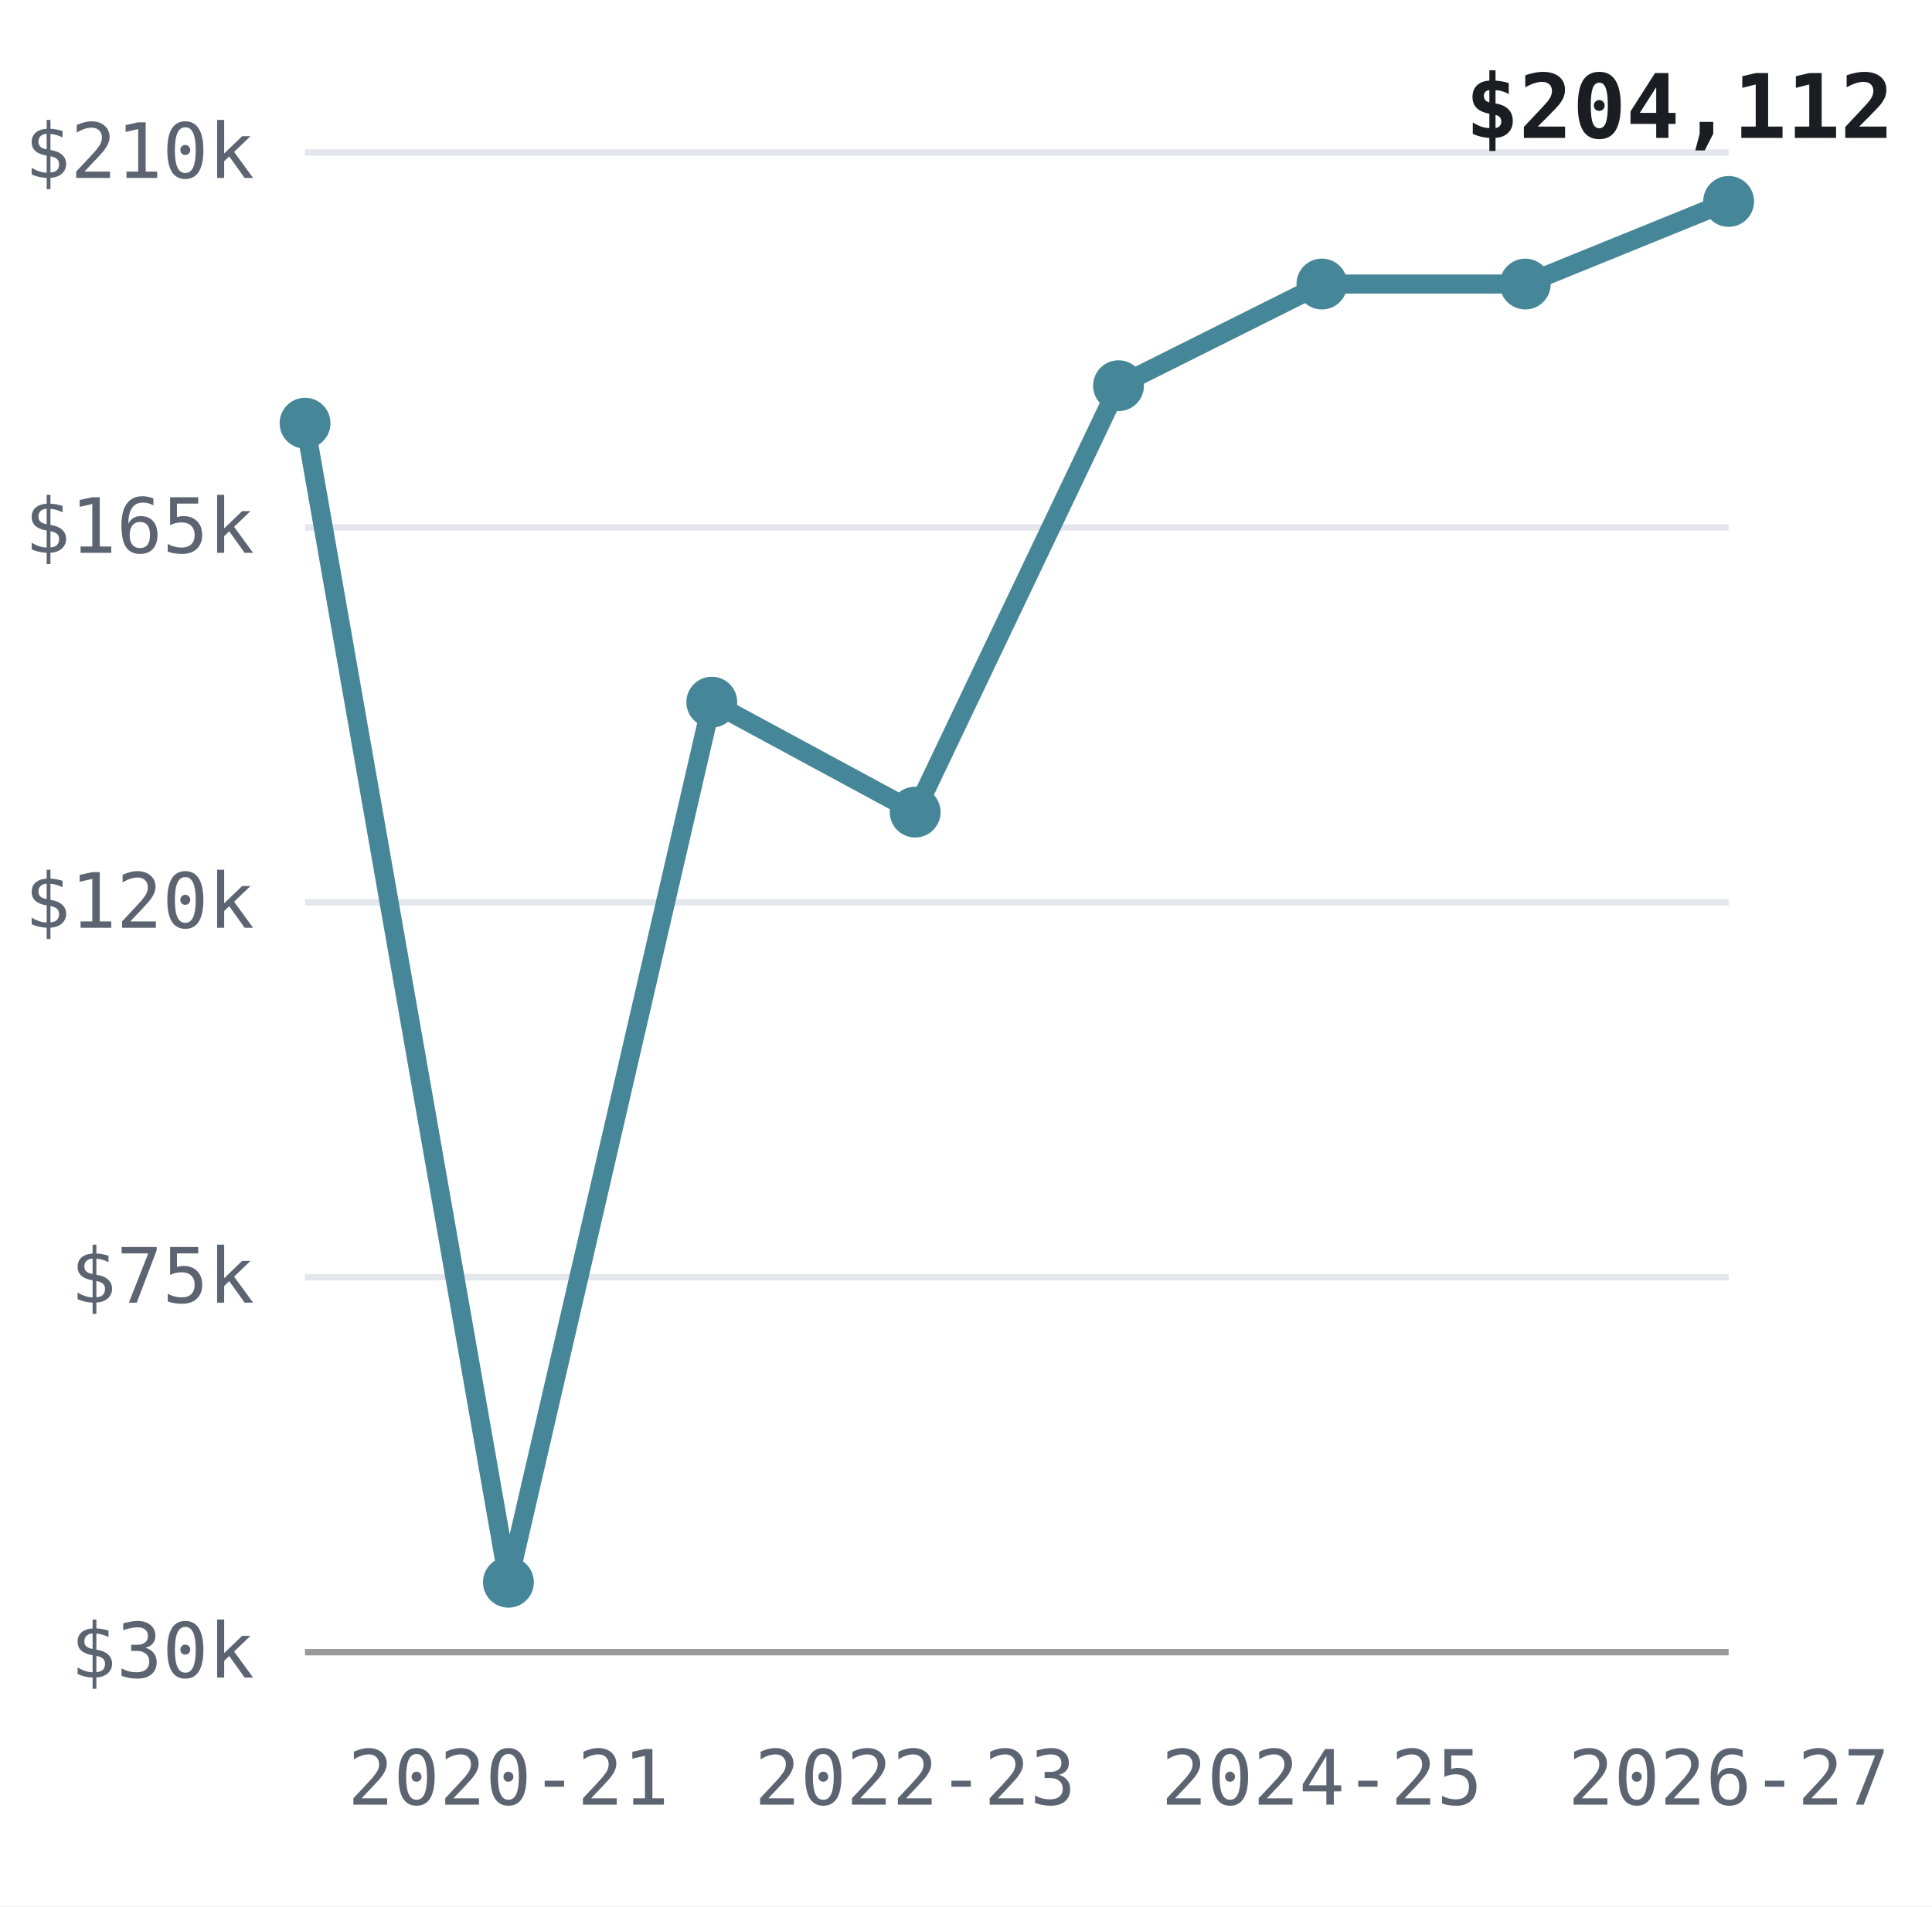
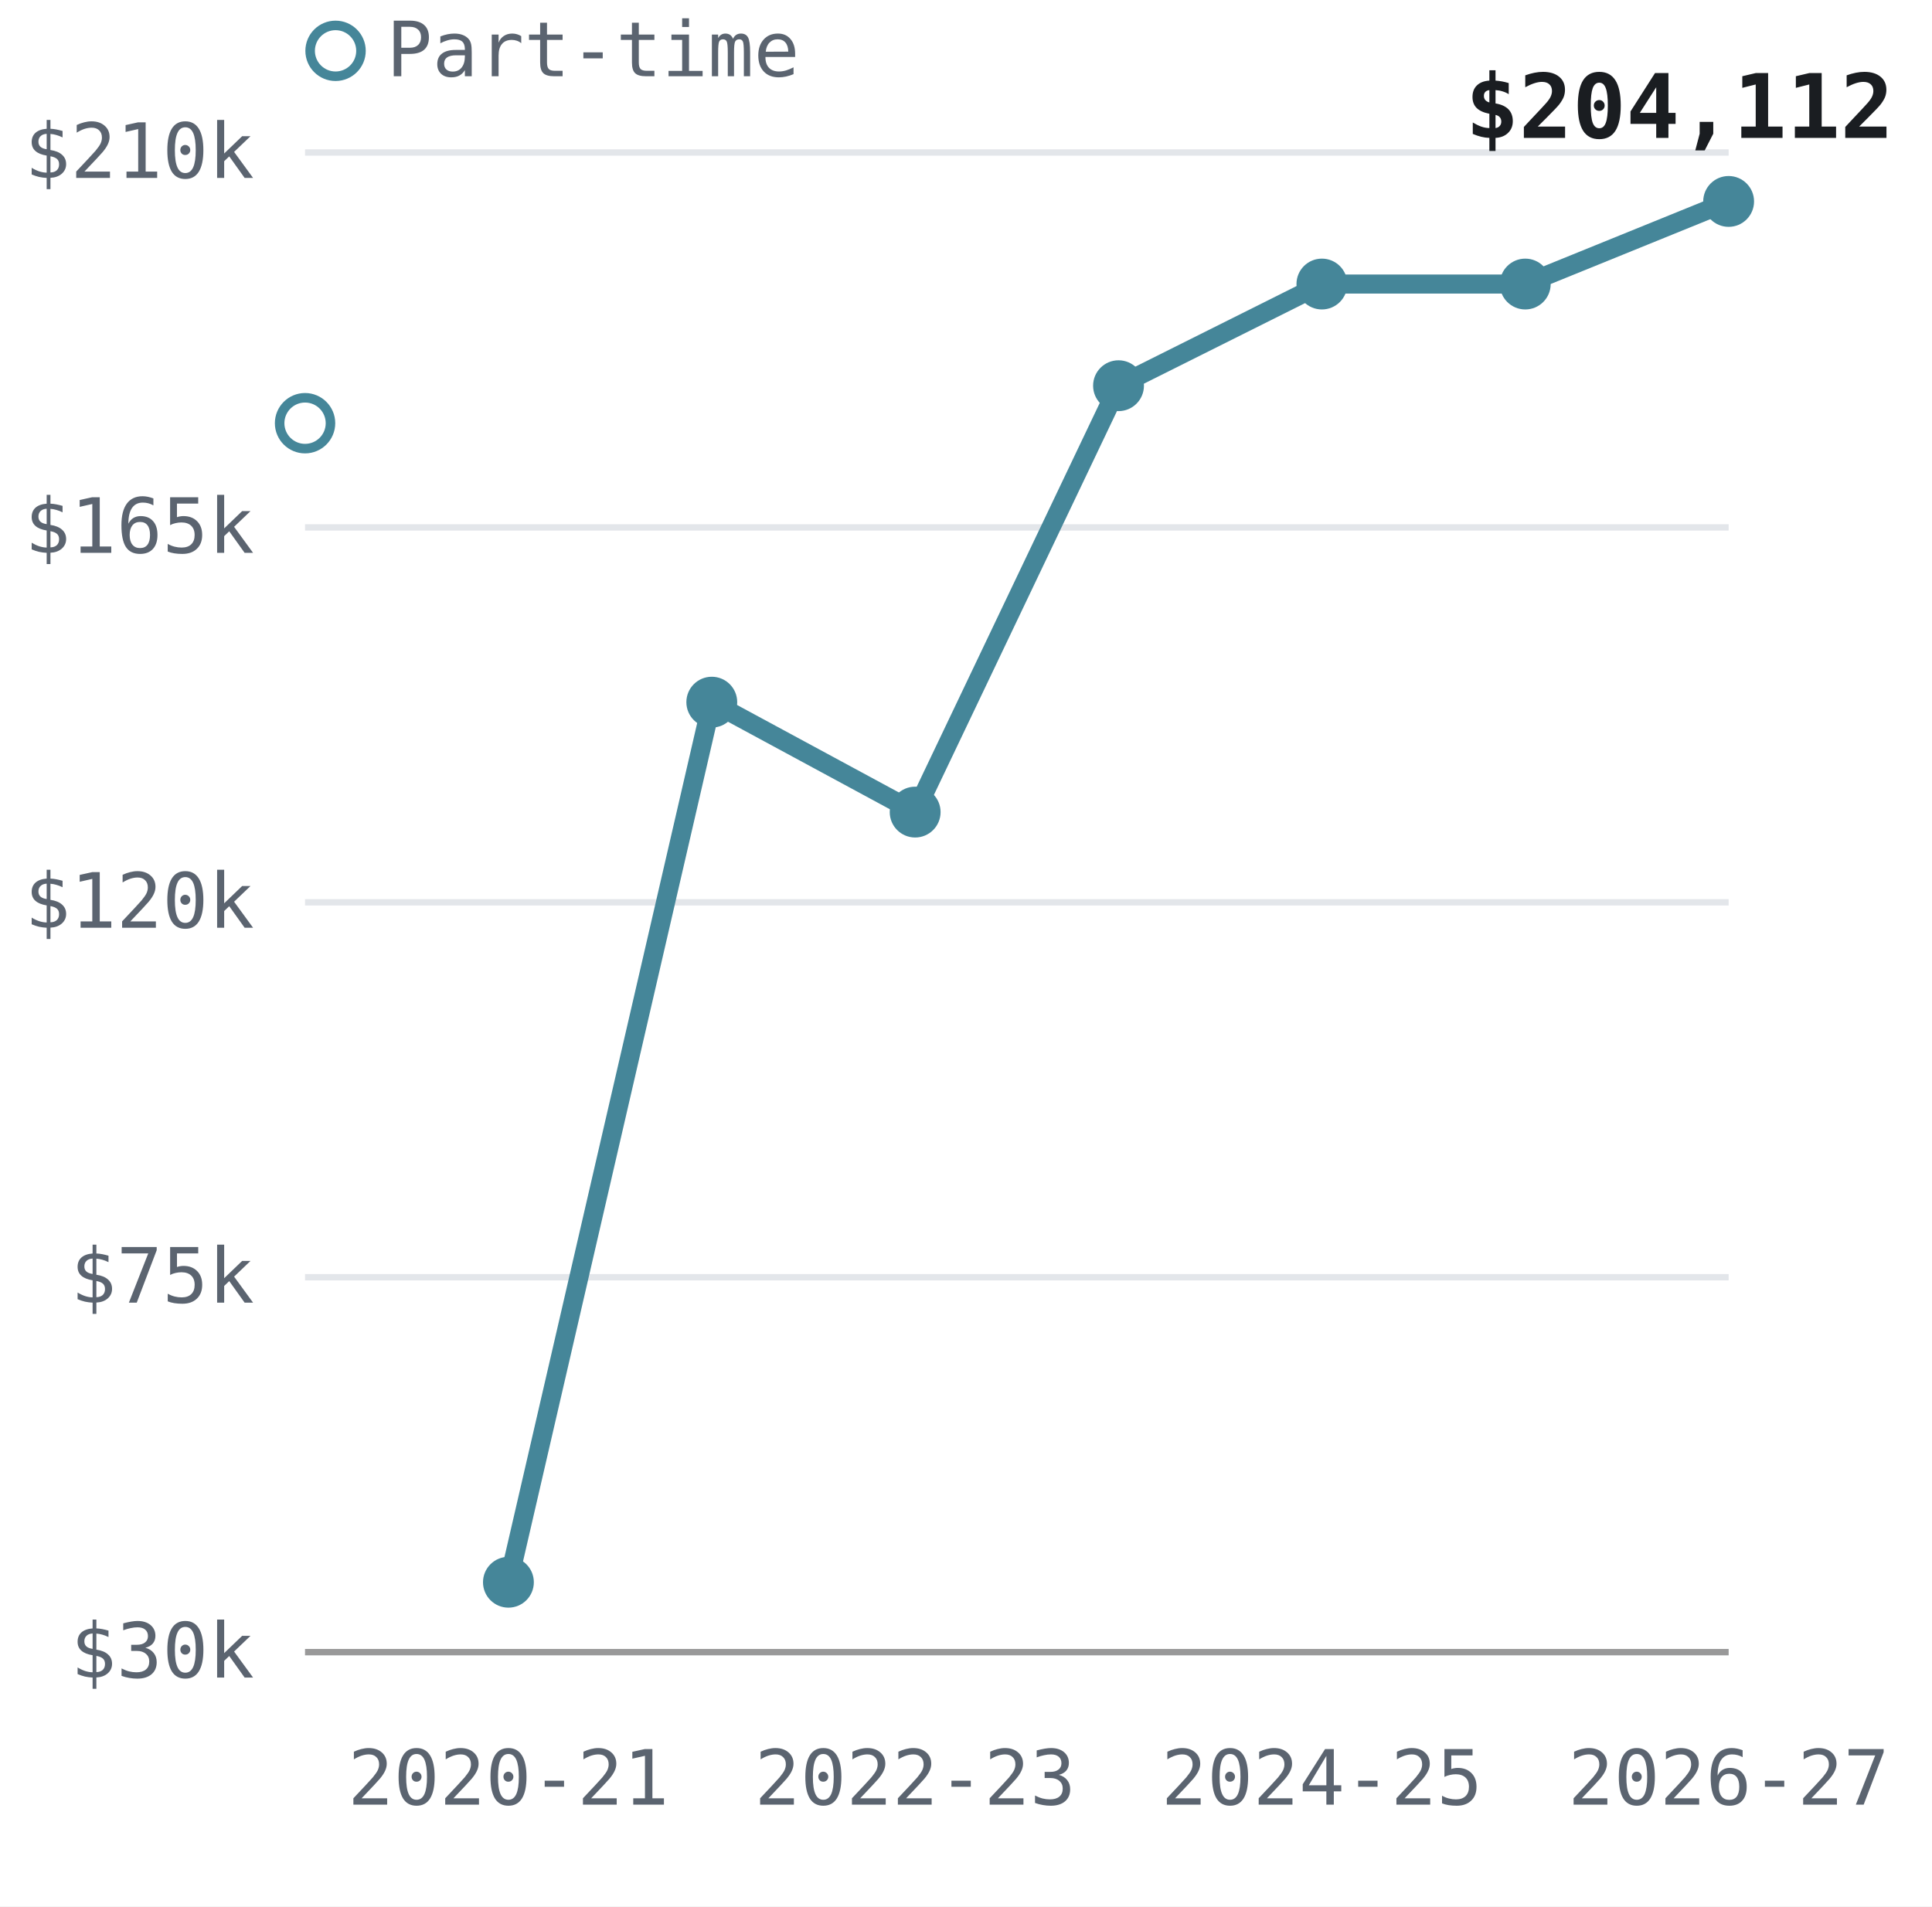
<svg xmlns="http://www.w3.org/2000/svg" width="304" height="300" viewBox="0 0 304 300" role="img">
  <rect width="304" height="300" fill="#ffffff" />
  <style>text{font-family:"JetBrains Mono",ui-monospace,monospace;font-size:12px;fill:#5b6470}.v{fill:#1a1d21;font-size:14px;font-weight:700}</style>
  <line x1="48" x2="272" y1="260.0" y2="260.0" stroke="#e3e6ea" />
  <text x="40" y="264.0" text-anchor="end">$30k</text>
  <line x1="48" x2="272" y1="201.0" y2="201.0" stroke="#e3e6ea" />
  <text x="40" y="205.0" text-anchor="end">$75k</text>
  <line x1="48" x2="272" y1="142.0" y2="142.0" stroke="#e3e6ea" />
  <text x="40" y="146.0" text-anchor="end">$120k</text>
  <line x1="48" x2="272" y1="83.0" y2="83.0" stroke="#e3e6ea" />
  <text x="40" y="87.0" text-anchor="end">$165k</text>
  <line x1="48" x2="272" y1="24.0" y2="24.0" stroke="#e3e6ea" />
  <text x="40" y="28.0" text-anchor="end">$210k</text>
  <line x1="48" x2="272" y1="260" y2="260" stroke="#999999" />
  <text x="80.0" y="284" text-anchor="middle">2020-21</text>
  <text x="144.0" y="284" text-anchor="middle">2022-23</text>
  <text x="208.0" y="284" text-anchor="middle">2024-25</text>
  <text x="272.0" y="284" text-anchor="middle">2026-27</text>
-   <polyline fill="none" stroke="#458699" stroke-width="3" points="48.0,66.6 80.0,249.0 112.0,110.5 144.0,127.8 176.0,60.7 208.0,44.7 240.0,44.7 272.0,31.7" />
-   <circle cx="48.0" cy="66.6" r="4" fill="#458699" />
+   <polyline fill="none" stroke="#458699" stroke-width="3" points="80.0,249.0 112.0,110.5 144.0,127.8 176.0,60.7 208.0,44.7 240.0,44.7 272.0,31.7" />
+   <circle cx="48.0" cy="66.6" r="4" fill="#fff" stroke="#458699" stroke-width="1.5" class="pt" data-fte="0.5" />
  <circle cx="80.0" cy="249.0" r="4" fill="#458699" />
  <circle cx="112.0" cy="110.5" r="4" fill="#458699" />
  <circle cx="144.0" cy="127.8" r="4" fill="#458699" />
  <circle cx="176.0" cy="60.7" r="4" fill="#458699" />
  <circle cx="208.0" cy="44.7" r="4" fill="#458699" />
  <circle cx="240.0" cy="44.7" r="4" fill="#458699" />
  <circle cx="272.0" cy="31.7" r="4" fill="#458699" />
  <text class="v" x="298.0" y="21.7" text-anchor="end">$204,112</text>
+   <circle class="key" cx="52.8" cy="8.0" r="4" fill="#fff" stroke="#458699" stroke-width="1.5" />
+   <text class="key" x="60.8" y="12.0">Part-time</text>
</svg>
